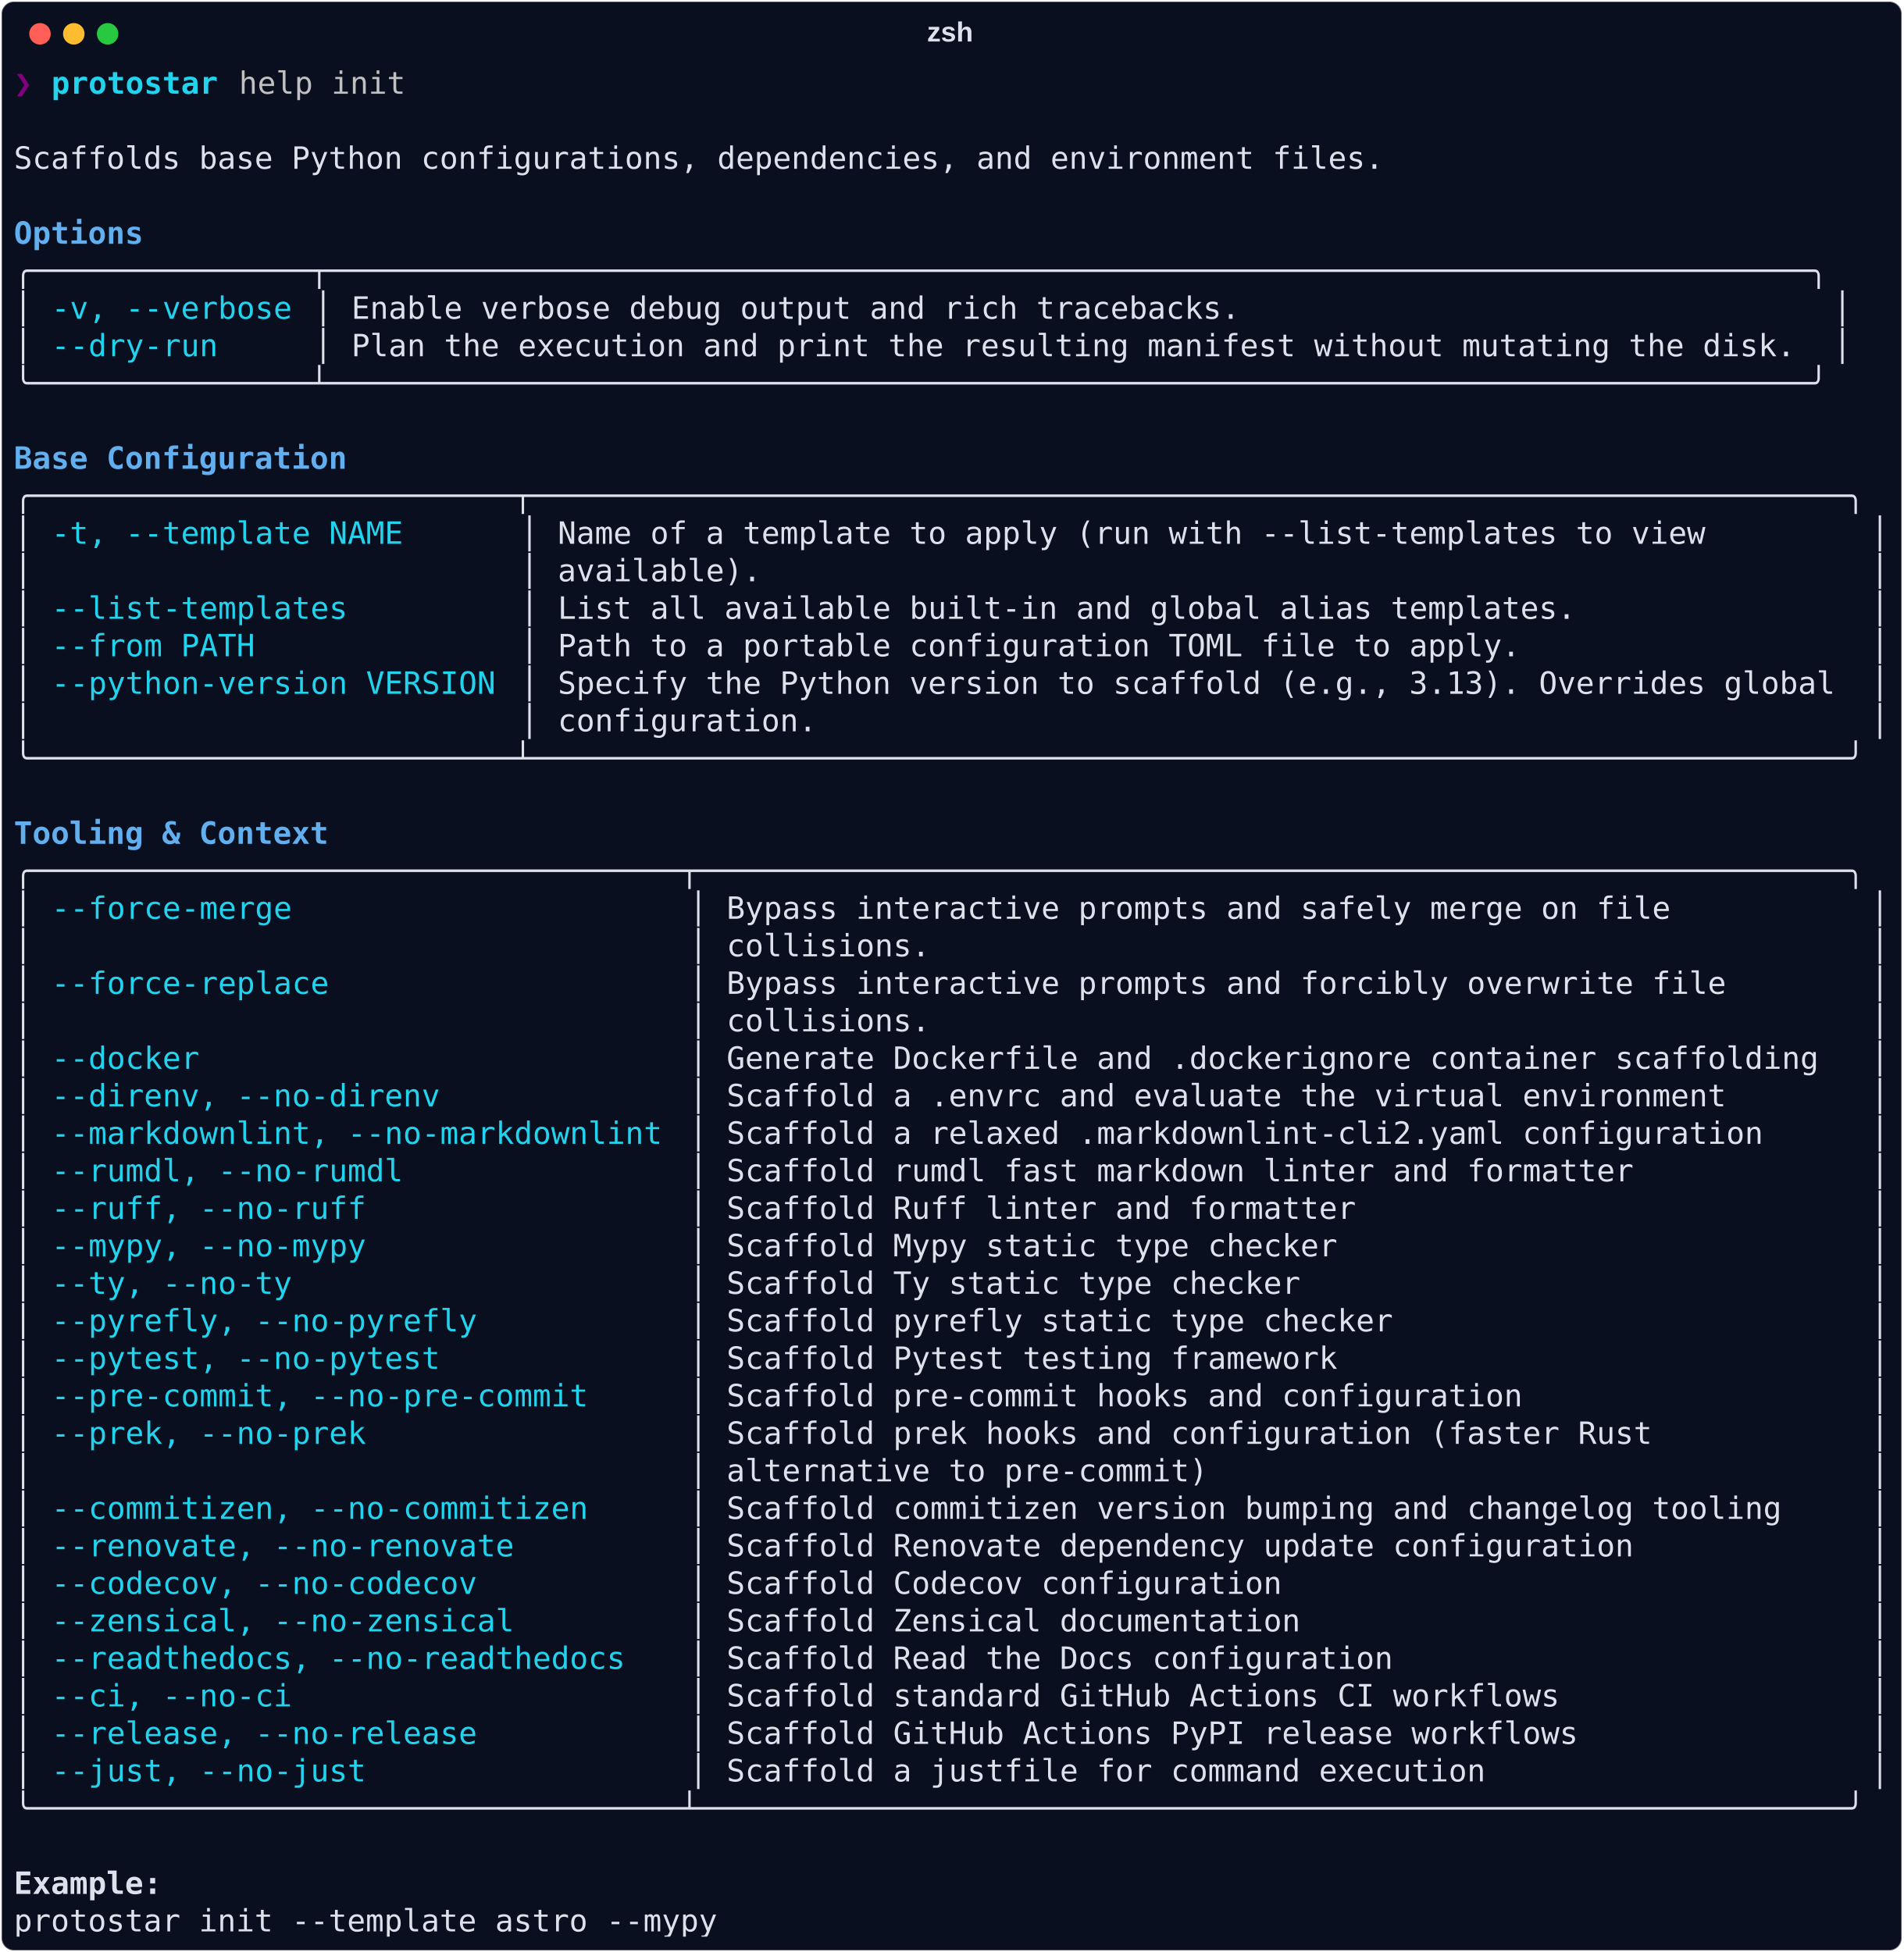
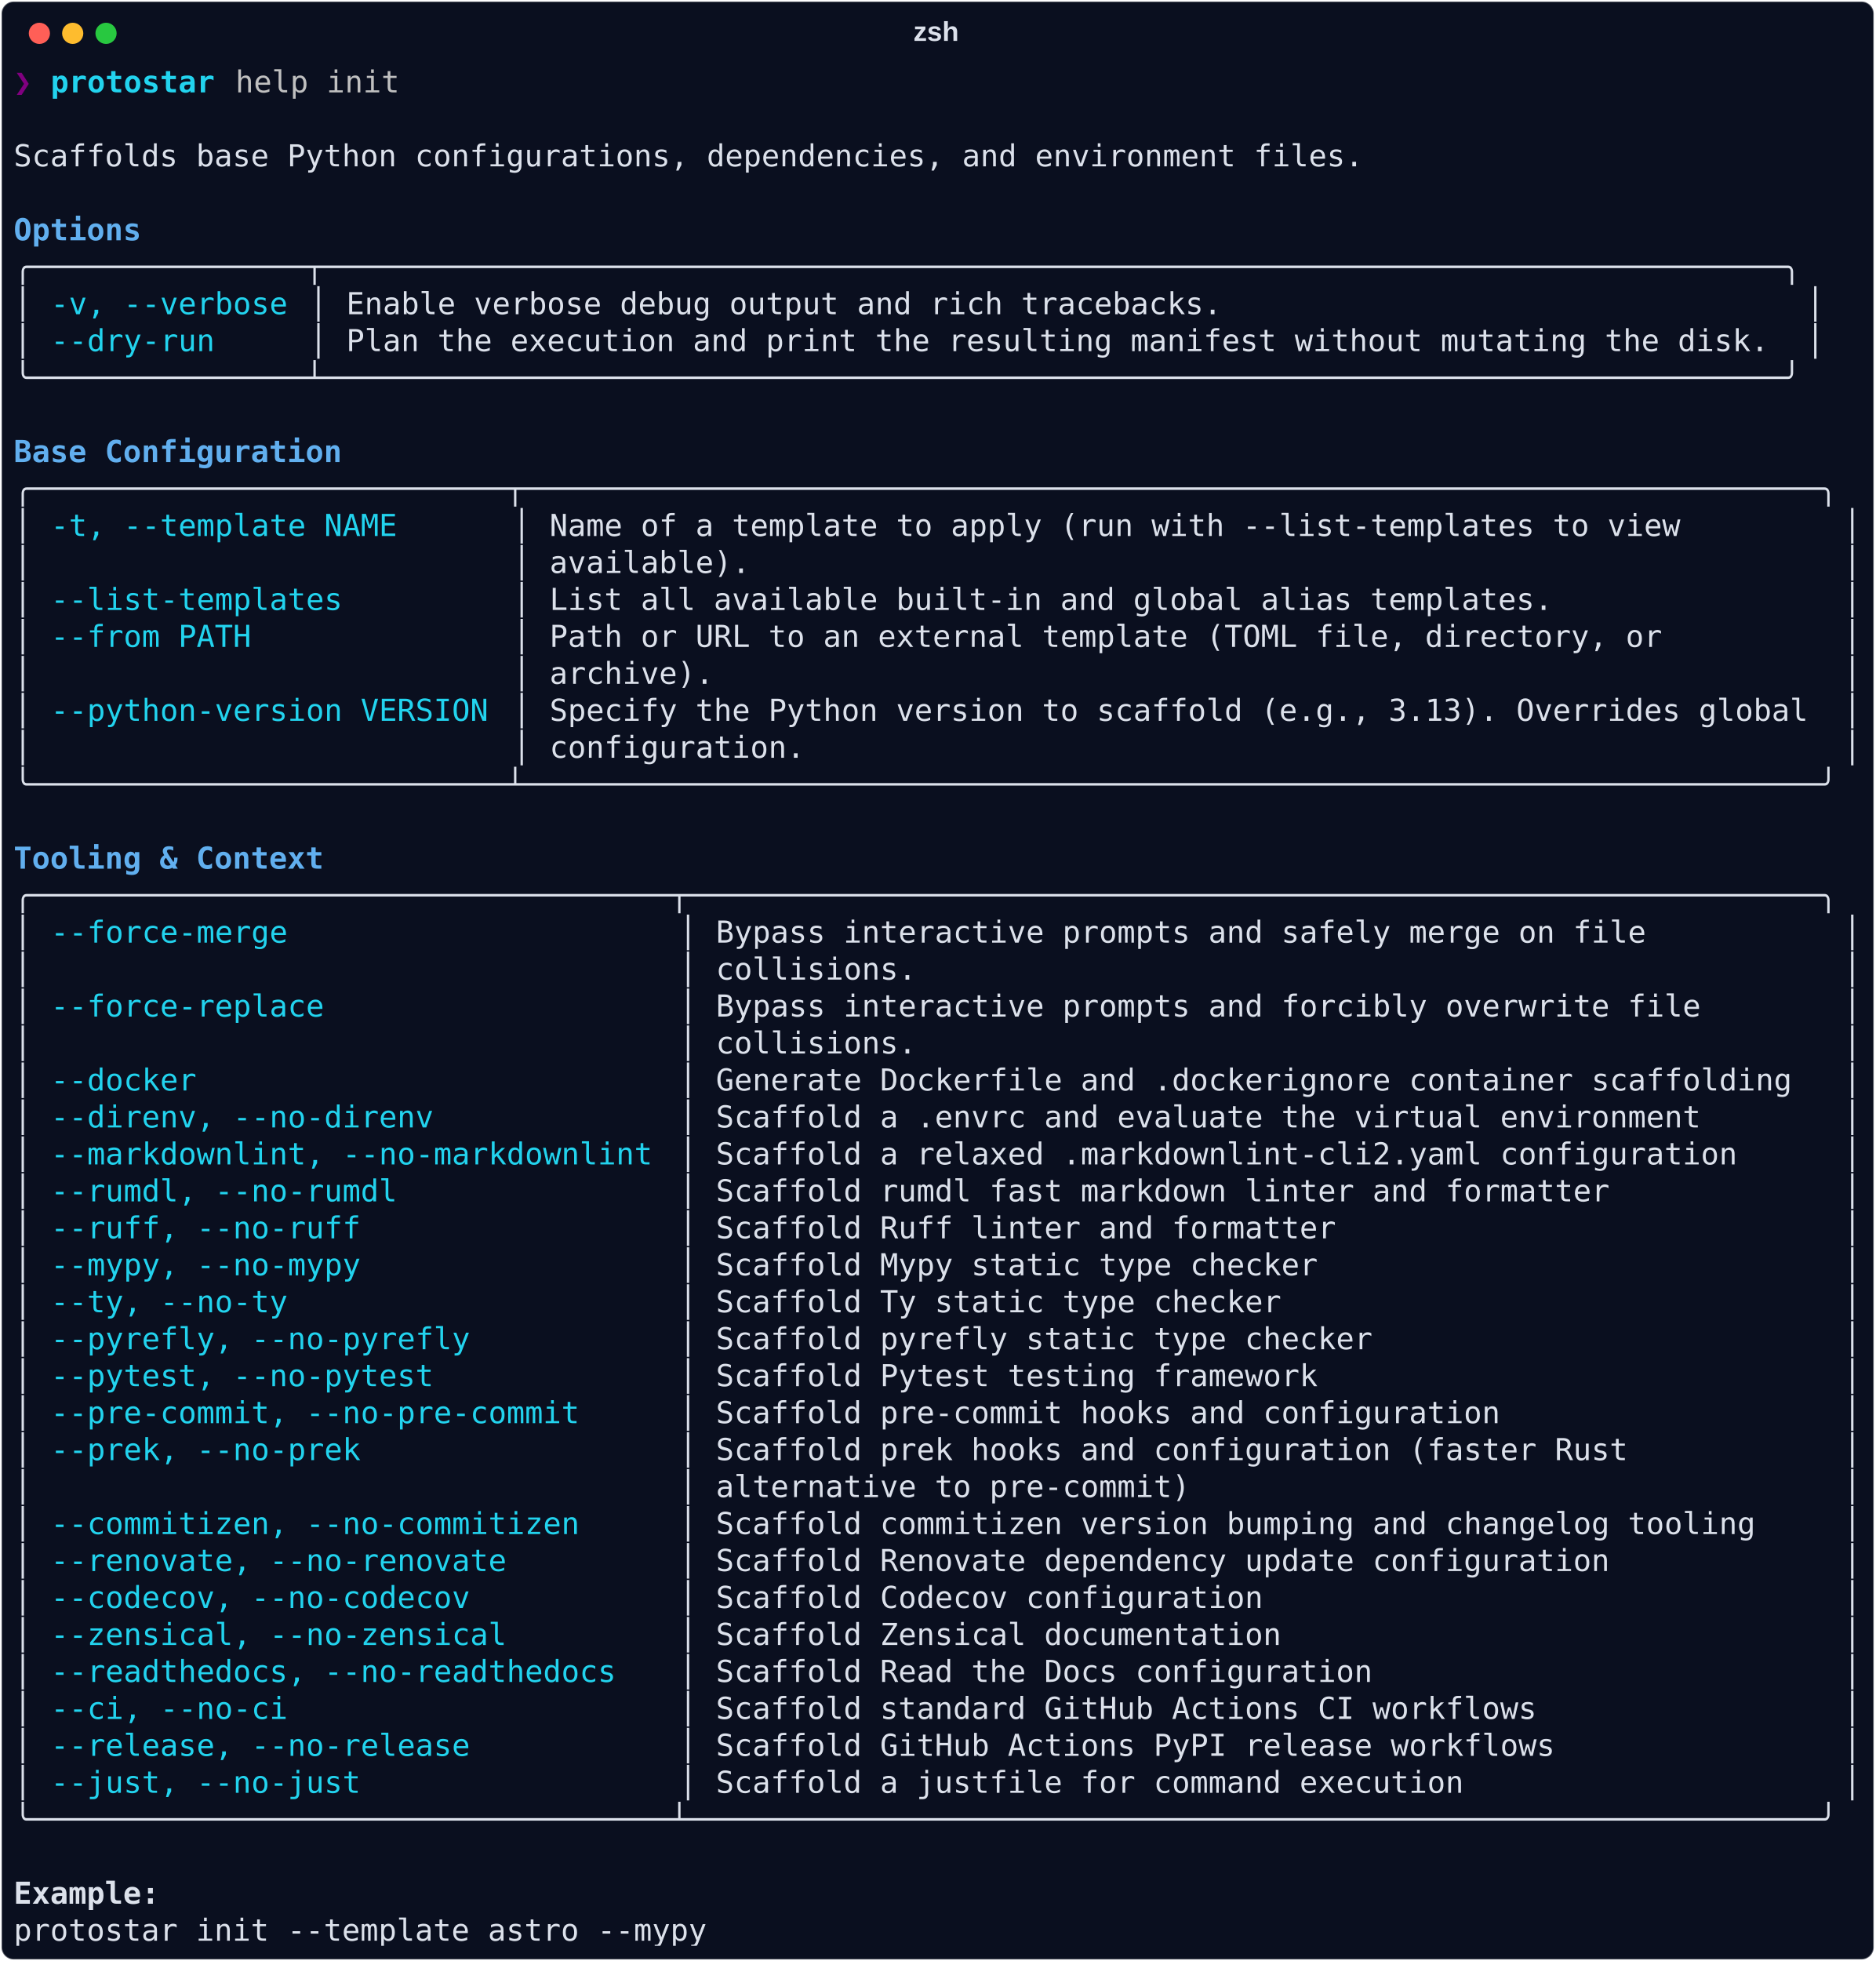
- <svg xmlns="http://www.w3.org/2000/svg" class="rich-terminal" viewBox="0 0 1238 1270.0">
+ <svg xmlns="http://www.w3.org/2000/svg" class="rich-terminal" viewBox="0 0 1238 1294.4">
  <style>

    @font-face {
        font-family: "Fira Code";
        src: local("FiraCode-Regular"),
                url("https://cdnjs.cloudflare.com/ajax/libs/firacode/6.2.0/woff2/FiraCode-Regular.woff2") format("woff2"),
                url("https://cdnjs.cloudflare.com/ajax/libs/firacode/6.2.0/woff/FiraCode-Regular.woff") format("woff");
        font-style: normal;
        font-weight: 400;
    }
    @font-face {
        font-family: "Fira Code";
        src: local("FiraCode-Bold"),
                url("https://cdnjs.cloudflare.com/ajax/libs/firacode/6.2.0/woff2/FiraCode-Bold.woff2") format("woff2"),
                url("https://cdnjs.cloudflare.com/ajax/libs/firacode/6.2.0/woff/FiraCode-Bold.woff") format("woff");
        font-style: bold;
        font-weight: 700;
    }

    .cli_init_help-matrix {
        font-family: Fira Code, monospace;
        font-size: 20px;
        line-height: 24.4px;
        font-variant-east-asian: full-width;
    }

    .cli_init_help-title {
        font-size: 18px;
        font-weight: bold;
        font-family: arial;
    }

    .cli_init_help-r1 { fill: #800080;font-weight: bold }
.cli_init_help-r2 { fill: #22d3ee;font-weight: bold }
.cli_init_help-r3 { fill: #c0c0c0 }
.cli_init_help-r4 { fill: #dce1eb }
.cli_init_help-r5 { fill: #61afef;font-weight: bold }
.cli_init_help-r6 { fill: #22d3ee }
.cli_init_help-r7 { fill: #dce1eb;font-weight: bold }
    </style>
  <defs>
    <clipPath id="cli_init_help-clip-terminal">
-       <rect x="0" y="0" width="1219.0" height="1219.0" />
+       <rect x="0" y="0" width="1219.0" height="1243.4" />
    </clipPath>
    <clipPath id="cli_init_help-line-0">
      <rect x="0" y="1.5" width="1220" height="24.65" />
    </clipPath>
    <clipPath id="cli_init_help-line-1">
      <rect x="0" y="25.9" width="1220" height="24.65" />
    </clipPath>
    <clipPath id="cli_init_help-line-2">
      <rect x="0" y="50.3" width="1220" height="24.65" />
    </clipPath>
    <clipPath id="cli_init_help-line-3">
      <rect x="0" y="74.7" width="1220" height="24.65" />
    </clipPath>
    <clipPath id="cli_init_help-line-4">
      <rect x="0" y="99.1" width="1220" height="24.65" />
    </clipPath>
    <clipPath id="cli_init_help-line-5">
      <rect x="0" y="123.5" width="1220" height="24.65" />
    </clipPath>
    <clipPath id="cli_init_help-line-6">
      <rect x="0" y="147.9" width="1220" height="24.65" />
    </clipPath>
    <clipPath id="cli_init_help-line-7">
      <rect x="0" y="172.3" width="1220" height="24.65" />
    </clipPath>
    <clipPath id="cli_init_help-line-8">
      <rect x="0" y="196.7" width="1220" height="24.65" />
    </clipPath>
    <clipPath id="cli_init_help-line-9">
      <rect x="0" y="221.1" width="1220" height="24.65" />
    </clipPath>
    <clipPath id="cli_init_help-line-10">
      <rect x="0" y="245.5" width="1220" height="24.65" />
    </clipPath>
    <clipPath id="cli_init_help-line-11">
      <rect x="0" y="269.9" width="1220" height="24.65" />
    </clipPath>
    <clipPath id="cli_init_help-line-12">
      <rect x="0" y="294.3" width="1220" height="24.65" />
    </clipPath>
    <clipPath id="cli_init_help-line-13">
      <rect x="0" y="318.7" width="1220" height="24.65" />
    </clipPath>
    <clipPath id="cli_init_help-line-14">
      <rect x="0" y="343.1" width="1220" height="24.65" />
    </clipPath>
    <clipPath id="cli_init_help-line-15">
      <rect x="0" y="367.5" width="1220" height="24.65" />
    </clipPath>
    <clipPath id="cli_init_help-line-16">
      <rect x="0" y="391.9" width="1220" height="24.65" />
    </clipPath>
    <clipPath id="cli_init_help-line-17">
      <rect x="0" y="416.3" width="1220" height="24.65" />
    </clipPath>
    <clipPath id="cli_init_help-line-18">
      <rect x="0" y="440.7" width="1220" height="24.65" />
    </clipPath>
    <clipPath id="cli_init_help-line-19">
      <rect x="0" y="465.1" width="1220" height="24.65" />
    </clipPath>
    <clipPath id="cli_init_help-line-20">
      <rect x="0" y="489.5" width="1220" height="24.65" />
    </clipPath>
    <clipPath id="cli_init_help-line-21">
      <rect x="0" y="513.9" width="1220" height="24.65" />
    </clipPath>
    <clipPath id="cli_init_help-line-22">
      <rect x="0" y="538.3" width="1220" height="24.65" />
    </clipPath>
    <clipPath id="cli_init_help-line-23">
      <rect x="0" y="562.7" width="1220" height="24.65" />
    </clipPath>
    <clipPath id="cli_init_help-line-24">
      <rect x="0" y="587.1" width="1220" height="24.65" />
    </clipPath>
    <clipPath id="cli_init_help-line-25">
      <rect x="0" y="611.5" width="1220" height="24.65" />
    </clipPath>
    <clipPath id="cli_init_help-line-26">
      <rect x="0" y="635.9" width="1220" height="24.65" />
    </clipPath>
    <clipPath id="cli_init_help-line-27">
      <rect x="0" y="660.3" width="1220" height="24.65" />
    </clipPath>
    <clipPath id="cli_init_help-line-28">
      <rect x="0" y="684.7" width="1220" height="24.65" />
    </clipPath>
    <clipPath id="cli_init_help-line-29">
      <rect x="0" y="709.1" width="1220" height="24.65" />
    </clipPath>
    <clipPath id="cli_init_help-line-30">
      <rect x="0" y="733.5" width="1220" height="24.65" />
    </clipPath>
    <clipPath id="cli_init_help-line-31">
      <rect x="0" y="757.9" width="1220" height="24.65" />
    </clipPath>
    <clipPath id="cli_init_help-line-32">
      <rect x="0" y="782.3" width="1220" height="24.65" />
    </clipPath>
    <clipPath id="cli_init_help-line-33">
      <rect x="0" y="806.7" width="1220" height="24.65" />
    </clipPath>
    <clipPath id="cli_init_help-line-34">
      <rect x="0" y="831.1" width="1220" height="24.65" />
    </clipPath>
    <clipPath id="cli_init_help-line-35">
      <rect x="0" y="855.5" width="1220" height="24.65" />
    </clipPath>
    <clipPath id="cli_init_help-line-36">
      <rect x="0" y="879.9" width="1220" height="24.65" />
    </clipPath>
    <clipPath id="cli_init_help-line-37">
      <rect x="0" y="904.3" width="1220" height="24.65" />
    </clipPath>
    <clipPath id="cli_init_help-line-38">
      <rect x="0" y="928.7" width="1220" height="24.65" />
    </clipPath>
    <clipPath id="cli_init_help-line-39">
      <rect x="0" y="953.1" width="1220" height="24.65" />
    </clipPath>
    <clipPath id="cli_init_help-line-40">
      <rect x="0" y="977.5" width="1220" height="24.65" />
    </clipPath>
    <clipPath id="cli_init_help-line-41">
      <rect x="0" y="1001.9" width="1220" height="24.65" />
    </clipPath>
    <clipPath id="cli_init_help-line-42">
      <rect x="0" y="1026.3" width="1220" height="24.65" />
    </clipPath>
    <clipPath id="cli_init_help-line-43">
      <rect x="0" y="1050.7" width="1220" height="24.65" />
    </clipPath>
    <clipPath id="cli_init_help-line-44">
      <rect x="0" y="1075.1" width="1220" height="24.65" />
    </clipPath>
    <clipPath id="cli_init_help-line-45">
      <rect x="0" y="1099.5" width="1220" height="24.65" />
    </clipPath>
    <clipPath id="cli_init_help-line-46">
      <rect x="0" y="1123.9" width="1220" height="24.65" />
    </clipPath>
    <clipPath id="cli_init_help-line-47">
      <rect x="0" y="1148.3" width="1220" height="24.65" />
    </clipPath>
    <clipPath id="cli_init_help-line-48">
      <rect x="0" y="1172.7" width="1220" height="24.65" />
    </clipPath>
+     <clipPath id="cli_init_help-line-49">
+       <rect x="0" y="1197.1" width="1220" height="24.65" />
+     </clipPath>
  </defs>
-   <rect fill="#0a0f1f" stroke="rgba(255,255,255,0.35)" stroke-width="1" x="1" y="1" width="1236" height="1268" rx="8" />
+   <rect fill="#0a0f1f" stroke="rgba(255,255,255,0.35)" stroke-width="1" x="1" y="1" width="1236" height="1292.4" rx="8" />
  <text class="cli_init_help-title" fill="#dce1eb" text-anchor="middle" x="618" y="27">zsh</text>
  <g transform="translate(26,22)">
    <circle cx="0" cy="0" r="7" fill="#ff5f57" />
    <circle cx="22" cy="0" r="7" fill="#febc2e" />
    <circle cx="44" cy="0" r="7" fill="#28c840" />
  </g>
  <g transform="translate(9, 41)" clip-path="url(#cli_init_help-clip-terminal)">
    <g class="cli_init_help-matrix">
      <text class="cli_init_help-r1" x="0" y="20" textLength="24.4" clip-path="url(#cli_init_help-line-0)">❯ </text>
      <text class="cli_init_help-r2" x="24.4" y="20" textLength="122" clip-path="url(#cli_init_help-line-0)">protostar </text>
      <text class="cli_init_help-r3" x="146.4" y="20" textLength="109.8" clip-path="url(#cli_init_help-line-0)">help init</text>
      <text class="cli_init_help-r4" x="1220" y="20" textLength="12.2" clip-path="url(#cli_init_help-line-0)">
</text>
      <text class="cli_init_help-r4" x="1220" y="44.4" textLength="12.2" clip-path="url(#cli_init_help-line-1)">
</text>
      <text class="cli_init_help-r4" x="0" y="68.8" textLength="902.8" clip-path="url(#cli_init_help-line-2)">Scaffolds base Python configurations, dependencies, and environment files.</text>
      <text class="cli_init_help-r4" x="1220" y="68.8" textLength="12.2" clip-path="url(#cli_init_help-line-2)">
</text>
      <text class="cli_init_help-r4" x="1220" y="93.2" textLength="12.2" clip-path="url(#cli_init_help-line-3)">
</text>
      <text class="cli_init_help-r5" x="0" y="117.6" textLength="1195.6" clip-path="url(#cli_init_help-line-4)">Options                                                                                           </text>
      <text class="cli_init_help-r4" x="1220" y="117.6" textLength="12.2" clip-path="url(#cli_init_help-line-4)">
</text>
      <text class="cli_init_help-r4" x="0" y="142" textLength="1195.6" clip-path="url(#cli_init_help-line-5)">╭───────────────┬────────────────────────────────────────────────────────────────────────────────╮</text>
      <text class="cli_init_help-r4" x="1220" y="142" textLength="12.2" clip-path="url(#cli_init_help-line-5)">
</text>
      <text class="cli_init_help-r4" x="0" y="166.4" textLength="12.2" clip-path="url(#cli_init_help-line-6)">│</text>
      <text class="cli_init_help-r6" x="24.4" y="166.4" textLength="158.6" clip-path="url(#cli_init_help-line-6)">-v, --verbose</text>
      <text class="cli_init_help-r4" x="195.2" y="166.4" textLength="12.2" clip-path="url(#cli_init_help-line-6)">│</text>
      <text class="cli_init_help-r4" x="219.6" y="166.4" textLength="951.6" clip-path="url(#cli_init_help-line-6)">Enable verbose debug output and rich tracebacks.                              </text>
      <text class="cli_init_help-r4" x="1183.4" y="166.4" textLength="12.2" clip-path="url(#cli_init_help-line-6)">│</text>
      <text class="cli_init_help-r4" x="1220" y="166.4" textLength="12.2" clip-path="url(#cli_init_help-line-6)">
</text>
      <text class="cli_init_help-r4" x="0" y="190.8" textLength="12.2" clip-path="url(#cli_init_help-line-7)">│</text>
      <text class="cli_init_help-r6" x="24.4" y="190.8" textLength="158.6" clip-path="url(#cli_init_help-line-7)">--dry-run    </text>
      <text class="cli_init_help-r4" x="195.2" y="190.8" textLength="12.2" clip-path="url(#cli_init_help-line-7)">│</text>
      <text class="cli_init_help-r4" x="219.6" y="190.8" textLength="951.6" clip-path="url(#cli_init_help-line-7)">Plan the execution and print the resulting manifest without mutating the disk.</text>
      <text class="cli_init_help-r4" x="1183.4" y="190.8" textLength="12.2" clip-path="url(#cli_init_help-line-7)">│</text>
      <text class="cli_init_help-r4" x="1220" y="190.8" textLength="12.2" clip-path="url(#cli_init_help-line-7)">
</text>
      <text class="cli_init_help-r4" x="0" y="215.2" textLength="1195.6" clip-path="url(#cli_init_help-line-8)">╰───────────────┴────────────────────────────────────────────────────────────────────────────────╯</text>
      <text class="cli_init_help-r4" x="1220" y="215.2" textLength="12.2" clip-path="url(#cli_init_help-line-8)">
</text>
      <text class="cli_init_help-r4" x="1220" y="239.6" textLength="12.2" clip-path="url(#cli_init_help-line-9)">
</text>
      <text class="cli_init_help-r5" x="0" y="264" textLength="1220" clip-path="url(#cli_init_help-line-10)">Base Configuration                                                                                  </text>
      <text class="cli_init_help-r4" x="1220" y="264" textLength="12.2" clip-path="url(#cli_init_help-line-10)">
</text>
      <text class="cli_init_help-r4" x="0" y="288.4" textLength="1220" clip-path="url(#cli_init_help-line-11)">╭──────────────────────────┬───────────────────────────────────────────────────────────────────────╮</text>
      <text class="cli_init_help-r4" x="1220" y="288.4" textLength="12.2" clip-path="url(#cli_init_help-line-11)">
</text>
      <text class="cli_init_help-r4" x="0" y="312.8" textLength="12.2" clip-path="url(#cli_init_help-line-12)">│</text>
      <text class="cli_init_help-r6" x="24.4" y="312.8" textLength="292.8" clip-path="url(#cli_init_help-line-12)">-t, --template NAME     </text>
      <text class="cli_init_help-r4" x="329.4" y="312.8" textLength="12.2" clip-path="url(#cli_init_help-line-12)">│</text>
      <text class="cli_init_help-r4" x="353.8" y="312.8" textLength="841.8" clip-path="url(#cli_init_help-line-12)">Name of a template to apply (run with --list-templates to view       </text>
      <text class="cli_init_help-r4" x="1207.8" y="312.8" textLength="12.2" clip-path="url(#cli_init_help-line-12)">│</text>
      <text class="cli_init_help-r4" x="1220" y="312.8" textLength="12.2" clip-path="url(#cli_init_help-line-12)">
</text>
      <text class="cli_init_help-r4" x="0" y="337.2" textLength="12.2" clip-path="url(#cli_init_help-line-13)">│</text>
      <text class="cli_init_help-r4" x="329.4" y="337.2" textLength="12.2" clip-path="url(#cli_init_help-line-13)">│</text>
      <text class="cli_init_help-r4" x="353.8" y="337.2" textLength="841.8" clip-path="url(#cli_init_help-line-13)">available).                                                          </text>
      <text class="cli_init_help-r4" x="1207.8" y="337.2" textLength="12.2" clip-path="url(#cli_init_help-line-13)">│</text>
      <text class="cli_init_help-r4" x="1220" y="337.2" textLength="12.2" clip-path="url(#cli_init_help-line-13)">
</text>
      <text class="cli_init_help-r4" x="0" y="361.6" textLength="12.2" clip-path="url(#cli_init_help-line-14)">│</text>
      <text class="cli_init_help-r6" x="24.4" y="361.6" textLength="292.8" clip-path="url(#cli_init_help-line-14)">--list-templates        </text>
      <text class="cli_init_help-r4" x="329.4" y="361.6" textLength="12.2" clip-path="url(#cli_init_help-line-14)">│</text>
      <text class="cli_init_help-r4" x="353.8" y="361.6" textLength="841.8" clip-path="url(#cli_init_help-line-14)">List all available built-in and global alias templates.              </text>
      <text class="cli_init_help-r4" x="1207.8" y="361.6" textLength="12.2" clip-path="url(#cli_init_help-line-14)">│</text>
      <text class="cli_init_help-r4" x="1220" y="361.6" textLength="12.2" clip-path="url(#cli_init_help-line-14)">
</text>
      <text class="cli_init_help-r4" x="0" y="386" textLength="12.2" clip-path="url(#cli_init_help-line-15)">│</text>
      <text class="cli_init_help-r6" x="24.4" y="386" textLength="292.8" clip-path="url(#cli_init_help-line-15)">--from PATH             </text>
      <text class="cli_init_help-r4" x="329.4" y="386" textLength="12.2" clip-path="url(#cli_init_help-line-15)">│</text>
-       <text class="cli_init_help-r4" x="353.8" y="386" textLength="841.8" clip-path="url(#cli_init_help-line-15)">Path to a portable configuration TOML file to apply.                 </text>
+       <text class="cli_init_help-r4" x="353.8" y="386" textLength="841.8" clip-path="url(#cli_init_help-line-15)">Path or URL to an external template (TOML file, directory, or        </text>
      <text class="cli_init_help-r4" x="1207.8" y="386" textLength="12.2" clip-path="url(#cli_init_help-line-15)">│</text>
      <text class="cli_init_help-r4" x="1220" y="386" textLength="12.2" clip-path="url(#cli_init_help-line-15)">
</text>
      <text class="cli_init_help-r4" x="0" y="410.4" textLength="12.2" clip-path="url(#cli_init_help-line-16)">│</text>
-       <text class="cli_init_help-r6" x="24.4" y="410.4" textLength="292.8" clip-path="url(#cli_init_help-line-16)">--python-version VERSION</text>
      <text class="cli_init_help-r4" x="329.4" y="410.4" textLength="12.2" clip-path="url(#cli_init_help-line-16)">│</text>
-       <text class="cli_init_help-r4" x="353.8" y="410.4" textLength="841.8" clip-path="url(#cli_init_help-line-16)">Specify the Python version to scaffold (e.g., 3.13). Overrides global</text>
+       <text class="cli_init_help-r4" x="353.8" y="410.4" textLength="841.8" clip-path="url(#cli_init_help-line-16)">archive).                                                            </text>
      <text class="cli_init_help-r4" x="1207.8" y="410.4" textLength="12.2" clip-path="url(#cli_init_help-line-16)">│</text>
      <text class="cli_init_help-r4" x="1220" y="410.4" textLength="12.2" clip-path="url(#cli_init_help-line-16)">
</text>
      <text class="cli_init_help-r4" x="0" y="434.8" textLength="12.2" clip-path="url(#cli_init_help-line-17)">│</text>
+       <text class="cli_init_help-r6" x="24.4" y="434.8" textLength="292.8" clip-path="url(#cli_init_help-line-17)">--python-version VERSION</text>
      <text class="cli_init_help-r4" x="329.4" y="434.8" textLength="12.2" clip-path="url(#cli_init_help-line-17)">│</text>
-       <text class="cli_init_help-r4" x="353.8" y="434.8" textLength="841.8" clip-path="url(#cli_init_help-line-17)">configuration.                                                       </text>
+       <text class="cli_init_help-r4" x="353.8" y="434.8" textLength="841.8" clip-path="url(#cli_init_help-line-17)">Specify the Python version to scaffold (e.g., 3.13). Overrides global</text>
      <text class="cli_init_help-r4" x="1207.8" y="434.8" textLength="12.2" clip-path="url(#cli_init_help-line-17)">│</text>
      <text class="cli_init_help-r4" x="1220" y="434.8" textLength="12.2" clip-path="url(#cli_init_help-line-17)">
</text>
-       <text class="cli_init_help-r4" x="0" y="459.2" textLength="1220" clip-path="url(#cli_init_help-line-18)">╰──────────────────────────┴───────────────────────────────────────────────────────────────────────╯</text>
+       <text class="cli_init_help-r4" x="0" y="459.2" textLength="12.2" clip-path="url(#cli_init_help-line-18)">│</text>
+       <text class="cli_init_help-r4" x="329.4" y="459.2" textLength="12.2" clip-path="url(#cli_init_help-line-18)">│</text>
+       <text class="cli_init_help-r4" x="353.8" y="459.2" textLength="841.8" clip-path="url(#cli_init_help-line-18)">configuration.                                                       </text>
+       <text class="cli_init_help-r4" x="1207.8" y="459.2" textLength="12.2" clip-path="url(#cli_init_help-line-18)">│</text>
      <text class="cli_init_help-r4" x="1220" y="459.2" textLength="12.2" clip-path="url(#cli_init_help-line-18)">
</text>
+       <text class="cli_init_help-r4" x="0" y="483.6" textLength="1220" clip-path="url(#cli_init_help-line-19)">╰──────────────────────────┴───────────────────────────────────────────────────────────────────────╯</text>
      <text class="cli_init_help-r4" x="1220" y="483.6" textLength="12.2" clip-path="url(#cli_init_help-line-19)">
</text>
-       <text class="cli_init_help-r5" x="0" y="508" textLength="1220" clip-path="url(#cli_init_help-line-20)">Tooling &amp; Context                                                                                   </text>
      <text class="cli_init_help-r4" x="1220" y="508" textLength="12.2" clip-path="url(#cli_init_help-line-20)">
</text>
-       <text class="cli_init_help-r4" x="0" y="532.4" textLength="1220" clip-path="url(#cli_init_help-line-21)">╭───────────────────────────────────┬──────────────────────────────────────────────────────────────╮</text>
+       <text class="cli_init_help-r5" x="0" y="532.4" textLength="1220" clip-path="url(#cli_init_help-line-21)">Tooling &amp; Context                                                                                   </text>
      <text class="cli_init_help-r4" x="1220" y="532.4" textLength="12.2" clip-path="url(#cli_init_help-line-21)">
</text>
-       <text class="cli_init_help-r4" x="0" y="556.8" textLength="12.2" clip-path="url(#cli_init_help-line-22)">│</text>
-       <text class="cli_init_help-r6" x="24.4" y="556.8" textLength="402.6" clip-path="url(#cli_init_help-line-22)">--force-merge                    </text>
-       <text class="cli_init_help-r4" x="439.2" y="556.8" textLength="12.2" clip-path="url(#cli_init_help-line-22)">│</text>
-       <text class="cli_init_help-r4" x="463.6" y="556.8" textLength="732" clip-path="url(#cli_init_help-line-22)">Bypass interactive prompts and safely merge on file         </text>
-       <text class="cli_init_help-r4" x="1207.8" y="556.8" textLength="12.2" clip-path="url(#cli_init_help-line-22)">│</text>
+       <text class="cli_init_help-r4" x="0" y="556.8" textLength="1220" clip-path="url(#cli_init_help-line-22)">╭───────────────────────────────────┬──────────────────────────────────────────────────────────────╮</text>
      <text class="cli_init_help-r4" x="1220" y="556.8" textLength="12.2" clip-path="url(#cli_init_help-line-22)">
</text>
      <text class="cli_init_help-r4" x="0" y="581.2" textLength="12.2" clip-path="url(#cli_init_help-line-23)">│</text>
+       <text class="cli_init_help-r6" x="24.4" y="581.2" textLength="402.6" clip-path="url(#cli_init_help-line-23)">--force-merge                    </text>
      <text class="cli_init_help-r4" x="439.2" y="581.2" textLength="12.2" clip-path="url(#cli_init_help-line-23)">│</text>
-       <text class="cli_init_help-r4" x="463.6" y="581.2" textLength="732" clip-path="url(#cli_init_help-line-23)">collisions.                                                 </text>
+       <text class="cli_init_help-r4" x="463.6" y="581.2" textLength="732" clip-path="url(#cli_init_help-line-23)">Bypass interactive prompts and safely merge on file         </text>
      <text class="cli_init_help-r4" x="1207.8" y="581.2" textLength="12.2" clip-path="url(#cli_init_help-line-23)">│</text>
      <text class="cli_init_help-r4" x="1220" y="581.2" textLength="12.2" clip-path="url(#cli_init_help-line-23)">
</text>
      <text class="cli_init_help-r4" x="0" y="605.6" textLength="12.2" clip-path="url(#cli_init_help-line-24)">│</text>
-       <text class="cli_init_help-r6" x="24.4" y="605.6" textLength="402.6" clip-path="url(#cli_init_help-line-24)">--force-replace                  </text>
      <text class="cli_init_help-r4" x="439.2" y="605.6" textLength="12.2" clip-path="url(#cli_init_help-line-24)">│</text>
-       <text class="cli_init_help-r4" x="463.6" y="605.6" textLength="732" clip-path="url(#cli_init_help-line-24)">Bypass interactive prompts and forcibly overwrite file      </text>
+       <text class="cli_init_help-r4" x="463.6" y="605.6" textLength="732" clip-path="url(#cli_init_help-line-24)">collisions.                                                 </text>
      <text class="cli_init_help-r4" x="1207.8" y="605.6" textLength="12.2" clip-path="url(#cli_init_help-line-24)">│</text>
      <text class="cli_init_help-r4" x="1220" y="605.6" textLength="12.2" clip-path="url(#cli_init_help-line-24)">
</text>
      <text class="cli_init_help-r4" x="0" y="630" textLength="12.2" clip-path="url(#cli_init_help-line-25)">│</text>
+       <text class="cli_init_help-r6" x="24.4" y="630" textLength="402.6" clip-path="url(#cli_init_help-line-25)">--force-replace                  </text>
      <text class="cli_init_help-r4" x="439.2" y="630" textLength="12.2" clip-path="url(#cli_init_help-line-25)">│</text>
-       <text class="cli_init_help-r4" x="463.6" y="630" textLength="732" clip-path="url(#cli_init_help-line-25)">collisions.                                                 </text>
+       <text class="cli_init_help-r4" x="463.6" y="630" textLength="732" clip-path="url(#cli_init_help-line-25)">Bypass interactive prompts and forcibly overwrite file      </text>
      <text class="cli_init_help-r4" x="1207.8" y="630" textLength="12.2" clip-path="url(#cli_init_help-line-25)">│</text>
      <text class="cli_init_help-r4" x="1220" y="630" textLength="12.2" clip-path="url(#cli_init_help-line-25)">
</text>
      <text class="cli_init_help-r4" x="0" y="654.4" textLength="12.2" clip-path="url(#cli_init_help-line-26)">│</text>
-       <text class="cli_init_help-r6" x="24.4" y="654.4" textLength="402.6" clip-path="url(#cli_init_help-line-26)">--docker                         </text>
      <text class="cli_init_help-r4" x="439.2" y="654.4" textLength="12.2" clip-path="url(#cli_init_help-line-26)">│</text>
-       <text class="cli_init_help-r4" x="463.6" y="654.4" textLength="732" clip-path="url(#cli_init_help-line-26)">Generate Dockerfile and .dockerignore container scaffolding </text>
+       <text class="cli_init_help-r4" x="463.6" y="654.4" textLength="732" clip-path="url(#cli_init_help-line-26)">collisions.                                                 </text>
      <text class="cli_init_help-r4" x="1207.8" y="654.4" textLength="12.2" clip-path="url(#cli_init_help-line-26)">│</text>
      <text class="cli_init_help-r4" x="1220" y="654.4" textLength="12.2" clip-path="url(#cli_init_help-line-26)">
</text>
      <text class="cli_init_help-r4" x="0" y="678.8" textLength="12.2" clip-path="url(#cli_init_help-line-27)">│</text>
-       <text class="cli_init_help-r6" x="24.4" y="678.8" textLength="402.6" clip-path="url(#cli_init_help-line-27)">--direnv, --no-direnv            </text>
+       <text class="cli_init_help-r6" x="24.4" y="678.8" textLength="402.6" clip-path="url(#cli_init_help-line-27)">--docker                         </text>
      <text class="cli_init_help-r4" x="439.2" y="678.8" textLength="12.2" clip-path="url(#cli_init_help-line-27)">│</text>
-       <text class="cli_init_help-r4" x="463.6" y="678.8" textLength="732" clip-path="url(#cli_init_help-line-27)">Scaffold a .envrc and evaluate the virtual environment      </text>
+       <text class="cli_init_help-r4" x="463.6" y="678.8" textLength="732" clip-path="url(#cli_init_help-line-27)">Generate Dockerfile and .dockerignore container scaffolding </text>
      <text class="cli_init_help-r4" x="1207.8" y="678.8" textLength="12.2" clip-path="url(#cli_init_help-line-27)">│</text>
      <text class="cli_init_help-r4" x="1220" y="678.8" textLength="12.2" clip-path="url(#cli_init_help-line-27)">
</text>
      <text class="cli_init_help-r4" x="0" y="703.2" textLength="12.2" clip-path="url(#cli_init_help-line-28)">│</text>
-       <text class="cli_init_help-r6" x="24.4" y="703.2" textLength="402.6" clip-path="url(#cli_init_help-line-28)">--markdownlint, --no-markdownlint</text>
+       <text class="cli_init_help-r6" x="24.4" y="703.2" textLength="402.6" clip-path="url(#cli_init_help-line-28)">--direnv, --no-direnv            </text>
      <text class="cli_init_help-r4" x="439.2" y="703.2" textLength="12.2" clip-path="url(#cli_init_help-line-28)">│</text>
-       <text class="cli_init_help-r4" x="463.6" y="703.2" textLength="732" clip-path="url(#cli_init_help-line-28)">Scaffold a relaxed .markdownlint-cli2.yaml configuration    </text>
+       <text class="cli_init_help-r4" x="463.6" y="703.2" textLength="732" clip-path="url(#cli_init_help-line-28)">Scaffold a .envrc and evaluate the virtual environment      </text>
      <text class="cli_init_help-r4" x="1207.8" y="703.2" textLength="12.2" clip-path="url(#cli_init_help-line-28)">│</text>
      <text class="cli_init_help-r4" x="1220" y="703.2" textLength="12.2" clip-path="url(#cli_init_help-line-28)">
</text>
      <text class="cli_init_help-r4" x="0" y="727.6" textLength="12.2" clip-path="url(#cli_init_help-line-29)">│</text>
-       <text class="cli_init_help-r6" x="24.4" y="727.6" textLength="402.6" clip-path="url(#cli_init_help-line-29)">--rumdl, --no-rumdl              </text>
+       <text class="cli_init_help-r6" x="24.4" y="727.6" textLength="402.6" clip-path="url(#cli_init_help-line-29)">--markdownlint, --no-markdownlint</text>
      <text class="cli_init_help-r4" x="439.2" y="727.6" textLength="12.2" clip-path="url(#cli_init_help-line-29)">│</text>
-       <text class="cli_init_help-r4" x="463.6" y="727.6" textLength="732" clip-path="url(#cli_init_help-line-29)">Scaffold rumdl fast markdown linter and formatter           </text>
+       <text class="cli_init_help-r4" x="463.6" y="727.6" textLength="732" clip-path="url(#cli_init_help-line-29)">Scaffold a relaxed .markdownlint-cli2.yaml configuration    </text>
      <text class="cli_init_help-r4" x="1207.8" y="727.6" textLength="12.2" clip-path="url(#cli_init_help-line-29)">│</text>
      <text class="cli_init_help-r4" x="1220" y="727.6" textLength="12.2" clip-path="url(#cli_init_help-line-29)">
</text>
      <text class="cli_init_help-r4" x="0" y="752" textLength="12.2" clip-path="url(#cli_init_help-line-30)">│</text>
-       <text class="cli_init_help-r6" x="24.4" y="752" textLength="402.6" clip-path="url(#cli_init_help-line-30)">--ruff, --no-ruff                </text>
+       <text class="cli_init_help-r6" x="24.4" y="752" textLength="402.6" clip-path="url(#cli_init_help-line-30)">--rumdl, --no-rumdl              </text>
      <text class="cli_init_help-r4" x="439.2" y="752" textLength="12.2" clip-path="url(#cli_init_help-line-30)">│</text>
-       <text class="cli_init_help-r4" x="463.6" y="752" textLength="732" clip-path="url(#cli_init_help-line-30)">Scaffold Ruff linter and formatter                          </text>
+       <text class="cli_init_help-r4" x="463.6" y="752" textLength="732" clip-path="url(#cli_init_help-line-30)">Scaffold rumdl fast markdown linter and formatter           </text>
      <text class="cli_init_help-r4" x="1207.8" y="752" textLength="12.2" clip-path="url(#cli_init_help-line-30)">│</text>
      <text class="cli_init_help-r4" x="1220" y="752" textLength="12.2" clip-path="url(#cli_init_help-line-30)">
</text>
      <text class="cli_init_help-r4" x="0" y="776.4" textLength="12.2" clip-path="url(#cli_init_help-line-31)">│</text>
-       <text class="cli_init_help-r6" x="24.4" y="776.4" textLength="402.6" clip-path="url(#cli_init_help-line-31)">--mypy, --no-mypy                </text>
+       <text class="cli_init_help-r6" x="24.4" y="776.4" textLength="402.6" clip-path="url(#cli_init_help-line-31)">--ruff, --no-ruff                </text>
      <text class="cli_init_help-r4" x="439.2" y="776.4" textLength="12.2" clip-path="url(#cli_init_help-line-31)">│</text>
-       <text class="cli_init_help-r4" x="463.6" y="776.4" textLength="732" clip-path="url(#cli_init_help-line-31)">Scaffold Mypy static type checker                           </text>
+       <text class="cli_init_help-r4" x="463.6" y="776.4" textLength="732" clip-path="url(#cli_init_help-line-31)">Scaffold Ruff linter and formatter                          </text>
      <text class="cli_init_help-r4" x="1207.8" y="776.4" textLength="12.2" clip-path="url(#cli_init_help-line-31)">│</text>
      <text class="cli_init_help-r4" x="1220" y="776.4" textLength="12.2" clip-path="url(#cli_init_help-line-31)">
</text>
      <text class="cli_init_help-r4" x="0" y="800.8" textLength="12.2" clip-path="url(#cli_init_help-line-32)">│</text>
-       <text class="cli_init_help-r6" x="24.4" y="800.8" textLength="402.6" clip-path="url(#cli_init_help-line-32)">--ty, --no-ty                    </text>
+       <text class="cli_init_help-r6" x="24.4" y="800.8" textLength="402.6" clip-path="url(#cli_init_help-line-32)">--mypy, --no-mypy                </text>
      <text class="cli_init_help-r4" x="439.2" y="800.8" textLength="12.2" clip-path="url(#cli_init_help-line-32)">│</text>
-       <text class="cli_init_help-r4" x="463.6" y="800.8" textLength="732" clip-path="url(#cli_init_help-line-32)">Scaffold Ty static type checker                             </text>
+       <text class="cli_init_help-r4" x="463.6" y="800.8" textLength="732" clip-path="url(#cli_init_help-line-32)">Scaffold Mypy static type checker                           </text>
      <text class="cli_init_help-r4" x="1207.8" y="800.8" textLength="12.2" clip-path="url(#cli_init_help-line-32)">│</text>
      <text class="cli_init_help-r4" x="1220" y="800.8" textLength="12.2" clip-path="url(#cli_init_help-line-32)">
</text>
      <text class="cli_init_help-r4" x="0" y="825.2" textLength="12.2" clip-path="url(#cli_init_help-line-33)">│</text>
-       <text class="cli_init_help-r6" x="24.4" y="825.2" textLength="402.6" clip-path="url(#cli_init_help-line-33)">--pyrefly, --no-pyrefly          </text>
+       <text class="cli_init_help-r6" x="24.4" y="825.2" textLength="402.6" clip-path="url(#cli_init_help-line-33)">--ty, --no-ty                    </text>
      <text class="cli_init_help-r4" x="439.2" y="825.2" textLength="12.2" clip-path="url(#cli_init_help-line-33)">│</text>
-       <text class="cli_init_help-r4" x="463.6" y="825.2" textLength="732" clip-path="url(#cli_init_help-line-33)">Scaffold pyrefly static type checker                        </text>
+       <text class="cli_init_help-r4" x="463.6" y="825.2" textLength="732" clip-path="url(#cli_init_help-line-33)">Scaffold Ty static type checker                             </text>
      <text class="cli_init_help-r4" x="1207.8" y="825.2" textLength="12.2" clip-path="url(#cli_init_help-line-33)">│</text>
      <text class="cli_init_help-r4" x="1220" y="825.2" textLength="12.2" clip-path="url(#cli_init_help-line-33)">
</text>
      <text class="cli_init_help-r4" x="0" y="849.6" textLength="12.2" clip-path="url(#cli_init_help-line-34)">│</text>
-       <text class="cli_init_help-r6" x="24.4" y="849.6" textLength="402.6" clip-path="url(#cli_init_help-line-34)">--pytest, --no-pytest            </text>
+       <text class="cli_init_help-r6" x="24.4" y="849.6" textLength="402.6" clip-path="url(#cli_init_help-line-34)">--pyrefly, --no-pyrefly          </text>
      <text class="cli_init_help-r4" x="439.2" y="849.6" textLength="12.2" clip-path="url(#cli_init_help-line-34)">│</text>
-       <text class="cli_init_help-r4" x="463.6" y="849.6" textLength="732" clip-path="url(#cli_init_help-line-34)">Scaffold Pytest testing framework                           </text>
+       <text class="cli_init_help-r4" x="463.6" y="849.6" textLength="732" clip-path="url(#cli_init_help-line-34)">Scaffold pyrefly static type checker                        </text>
      <text class="cli_init_help-r4" x="1207.8" y="849.6" textLength="12.2" clip-path="url(#cli_init_help-line-34)">│</text>
      <text class="cli_init_help-r4" x="1220" y="849.6" textLength="12.2" clip-path="url(#cli_init_help-line-34)">
</text>
      <text class="cli_init_help-r4" x="0" y="874" textLength="12.2" clip-path="url(#cli_init_help-line-35)">│</text>
-       <text class="cli_init_help-r6" x="24.4" y="874" textLength="402.6" clip-path="url(#cli_init_help-line-35)">--pre-commit, --no-pre-commit    </text>
+       <text class="cli_init_help-r6" x="24.4" y="874" textLength="402.6" clip-path="url(#cli_init_help-line-35)">--pytest, --no-pytest            </text>
      <text class="cli_init_help-r4" x="439.2" y="874" textLength="12.2" clip-path="url(#cli_init_help-line-35)">│</text>
-       <text class="cli_init_help-r4" x="463.6" y="874" textLength="732" clip-path="url(#cli_init_help-line-35)">Scaffold pre-commit hooks and configuration                 </text>
+       <text class="cli_init_help-r4" x="463.6" y="874" textLength="732" clip-path="url(#cli_init_help-line-35)">Scaffold Pytest testing framework                           </text>
      <text class="cli_init_help-r4" x="1207.8" y="874" textLength="12.2" clip-path="url(#cli_init_help-line-35)">│</text>
      <text class="cli_init_help-r4" x="1220" y="874" textLength="12.2" clip-path="url(#cli_init_help-line-35)">
</text>
      <text class="cli_init_help-r4" x="0" y="898.4" textLength="12.2" clip-path="url(#cli_init_help-line-36)">│</text>
-       <text class="cli_init_help-r6" x="24.4" y="898.4" textLength="402.6" clip-path="url(#cli_init_help-line-36)">--prek, --no-prek                </text>
+       <text class="cli_init_help-r6" x="24.4" y="898.4" textLength="402.6" clip-path="url(#cli_init_help-line-36)">--pre-commit, --no-pre-commit    </text>
      <text class="cli_init_help-r4" x="439.2" y="898.4" textLength="12.2" clip-path="url(#cli_init_help-line-36)">│</text>
-       <text class="cli_init_help-r4" x="463.6" y="898.4" textLength="732" clip-path="url(#cli_init_help-line-36)">Scaffold prek hooks and configuration (faster Rust          </text>
+       <text class="cli_init_help-r4" x="463.6" y="898.4" textLength="732" clip-path="url(#cli_init_help-line-36)">Scaffold pre-commit hooks and configuration                 </text>
      <text class="cli_init_help-r4" x="1207.8" y="898.4" textLength="12.2" clip-path="url(#cli_init_help-line-36)">│</text>
      <text class="cli_init_help-r4" x="1220" y="898.4" textLength="12.2" clip-path="url(#cli_init_help-line-36)">
</text>
      <text class="cli_init_help-r4" x="0" y="922.8" textLength="12.2" clip-path="url(#cli_init_help-line-37)">│</text>
+       <text class="cli_init_help-r6" x="24.4" y="922.8" textLength="402.6" clip-path="url(#cli_init_help-line-37)">--prek, --no-prek                </text>
      <text class="cli_init_help-r4" x="439.2" y="922.8" textLength="12.2" clip-path="url(#cli_init_help-line-37)">│</text>
-       <text class="cli_init_help-r4" x="463.6" y="922.8" textLength="732" clip-path="url(#cli_init_help-line-37)">alternative to pre-commit)                                  </text>
+       <text class="cli_init_help-r4" x="463.6" y="922.8" textLength="732" clip-path="url(#cli_init_help-line-37)">Scaffold prek hooks and configuration (faster Rust          </text>
      <text class="cli_init_help-r4" x="1207.8" y="922.8" textLength="12.2" clip-path="url(#cli_init_help-line-37)">│</text>
      <text class="cli_init_help-r4" x="1220" y="922.8" textLength="12.2" clip-path="url(#cli_init_help-line-37)">
</text>
      <text class="cli_init_help-r4" x="0" y="947.2" textLength="12.2" clip-path="url(#cli_init_help-line-38)">│</text>
-       <text class="cli_init_help-r6" x="24.4" y="947.2" textLength="402.6" clip-path="url(#cli_init_help-line-38)">--commitizen, --no-commitizen    </text>
      <text class="cli_init_help-r4" x="439.2" y="947.2" textLength="12.2" clip-path="url(#cli_init_help-line-38)">│</text>
-       <text class="cli_init_help-r4" x="463.6" y="947.2" textLength="732" clip-path="url(#cli_init_help-line-38)">Scaffold commitizen version bumping and changelog tooling   </text>
+       <text class="cli_init_help-r4" x="463.6" y="947.2" textLength="732" clip-path="url(#cli_init_help-line-38)">alternative to pre-commit)                                  </text>
      <text class="cli_init_help-r4" x="1207.8" y="947.2" textLength="12.2" clip-path="url(#cli_init_help-line-38)">│</text>
      <text class="cli_init_help-r4" x="1220" y="947.2" textLength="12.2" clip-path="url(#cli_init_help-line-38)">
</text>
      <text class="cli_init_help-r4" x="0" y="971.6" textLength="12.2" clip-path="url(#cli_init_help-line-39)">│</text>
-       <text class="cli_init_help-r6" x="24.4" y="971.6" textLength="402.6" clip-path="url(#cli_init_help-line-39)">--renovate, --no-renovate        </text>
+       <text class="cli_init_help-r6" x="24.4" y="971.6" textLength="402.6" clip-path="url(#cli_init_help-line-39)">--commitizen, --no-commitizen    </text>
      <text class="cli_init_help-r4" x="439.2" y="971.6" textLength="12.2" clip-path="url(#cli_init_help-line-39)">│</text>
-       <text class="cli_init_help-r4" x="463.6" y="971.6" textLength="732" clip-path="url(#cli_init_help-line-39)">Scaffold Renovate dependency update configuration           </text>
+       <text class="cli_init_help-r4" x="463.6" y="971.6" textLength="732" clip-path="url(#cli_init_help-line-39)">Scaffold commitizen version bumping and changelog tooling   </text>
      <text class="cli_init_help-r4" x="1207.8" y="971.6" textLength="12.2" clip-path="url(#cli_init_help-line-39)">│</text>
      <text class="cli_init_help-r4" x="1220" y="971.6" textLength="12.2" clip-path="url(#cli_init_help-line-39)">
</text>
      <text class="cli_init_help-r4" x="0" y="996" textLength="12.2" clip-path="url(#cli_init_help-line-40)">│</text>
-       <text class="cli_init_help-r6" x="24.4" y="996" textLength="402.6" clip-path="url(#cli_init_help-line-40)">--codecov, --no-codecov          </text>
+       <text class="cli_init_help-r6" x="24.4" y="996" textLength="402.6" clip-path="url(#cli_init_help-line-40)">--renovate, --no-renovate        </text>
      <text class="cli_init_help-r4" x="439.2" y="996" textLength="12.2" clip-path="url(#cli_init_help-line-40)">│</text>
-       <text class="cli_init_help-r4" x="463.6" y="996" textLength="732" clip-path="url(#cli_init_help-line-40)">Scaffold Codecov configuration                              </text>
+       <text class="cli_init_help-r4" x="463.6" y="996" textLength="732" clip-path="url(#cli_init_help-line-40)">Scaffold Renovate dependency update configuration           </text>
      <text class="cli_init_help-r4" x="1207.8" y="996" textLength="12.2" clip-path="url(#cli_init_help-line-40)">│</text>
      <text class="cli_init_help-r4" x="1220" y="996" textLength="12.2" clip-path="url(#cli_init_help-line-40)">
</text>
      <text class="cli_init_help-r4" x="0" y="1020.4" textLength="12.2" clip-path="url(#cli_init_help-line-41)">│</text>
-       <text class="cli_init_help-r6" x="24.4" y="1020.4" textLength="402.6" clip-path="url(#cli_init_help-line-41)">--zensical, --no-zensical        </text>
+       <text class="cli_init_help-r6" x="24.4" y="1020.4" textLength="402.6" clip-path="url(#cli_init_help-line-41)">--codecov, --no-codecov          </text>
      <text class="cli_init_help-r4" x="439.2" y="1020.4" textLength="12.2" clip-path="url(#cli_init_help-line-41)">│</text>
-       <text class="cli_init_help-r4" x="463.6" y="1020.4" textLength="732" clip-path="url(#cli_init_help-line-41)">Scaffold Zensical documentation                             </text>
+       <text class="cli_init_help-r4" x="463.6" y="1020.4" textLength="732" clip-path="url(#cli_init_help-line-41)">Scaffold Codecov configuration                              </text>
      <text class="cli_init_help-r4" x="1207.8" y="1020.4" textLength="12.2" clip-path="url(#cli_init_help-line-41)">│</text>
      <text class="cli_init_help-r4" x="1220" y="1020.4" textLength="12.2" clip-path="url(#cli_init_help-line-41)">
</text>
      <text class="cli_init_help-r4" x="0" y="1044.8" textLength="12.2" clip-path="url(#cli_init_help-line-42)">│</text>
-       <text class="cli_init_help-r6" x="24.4" y="1044.8" textLength="402.6" clip-path="url(#cli_init_help-line-42)">--readthedocs, --no-readthedocs  </text>
+       <text class="cli_init_help-r6" x="24.4" y="1044.8" textLength="402.6" clip-path="url(#cli_init_help-line-42)">--zensical, --no-zensical        </text>
      <text class="cli_init_help-r4" x="439.2" y="1044.8" textLength="12.2" clip-path="url(#cli_init_help-line-42)">│</text>
-       <text class="cli_init_help-r4" x="463.6" y="1044.8" textLength="732" clip-path="url(#cli_init_help-line-42)">Scaffold Read the Docs configuration                        </text>
+       <text class="cli_init_help-r4" x="463.6" y="1044.8" textLength="732" clip-path="url(#cli_init_help-line-42)">Scaffold Zensical documentation                             </text>
      <text class="cli_init_help-r4" x="1207.8" y="1044.8" textLength="12.2" clip-path="url(#cli_init_help-line-42)">│</text>
      <text class="cli_init_help-r4" x="1220" y="1044.8" textLength="12.2" clip-path="url(#cli_init_help-line-42)">
</text>
      <text class="cli_init_help-r4" x="0" y="1069.2" textLength="12.2" clip-path="url(#cli_init_help-line-43)">│</text>
-       <text class="cli_init_help-r6" x="24.4" y="1069.2" textLength="402.6" clip-path="url(#cli_init_help-line-43)">--ci, --no-ci                    </text>
+       <text class="cli_init_help-r6" x="24.4" y="1069.2" textLength="402.6" clip-path="url(#cli_init_help-line-43)">--readthedocs, --no-readthedocs  </text>
      <text class="cli_init_help-r4" x="439.2" y="1069.2" textLength="12.2" clip-path="url(#cli_init_help-line-43)">│</text>
-       <text class="cli_init_help-r4" x="463.6" y="1069.2" textLength="732" clip-path="url(#cli_init_help-line-43)">Scaffold standard GitHub Actions CI workflows               </text>
+       <text class="cli_init_help-r4" x="463.6" y="1069.2" textLength="732" clip-path="url(#cli_init_help-line-43)">Scaffold Read the Docs configuration                        </text>
      <text class="cli_init_help-r4" x="1207.8" y="1069.2" textLength="12.2" clip-path="url(#cli_init_help-line-43)">│</text>
      <text class="cli_init_help-r4" x="1220" y="1069.2" textLength="12.2" clip-path="url(#cli_init_help-line-43)">
</text>
      <text class="cli_init_help-r4" x="0" y="1093.6" textLength="12.2" clip-path="url(#cli_init_help-line-44)">│</text>
-       <text class="cli_init_help-r6" x="24.4" y="1093.6" textLength="402.6" clip-path="url(#cli_init_help-line-44)">--release, --no-release          </text>
+       <text class="cli_init_help-r6" x="24.4" y="1093.6" textLength="402.6" clip-path="url(#cli_init_help-line-44)">--ci, --no-ci                    </text>
      <text class="cli_init_help-r4" x="439.2" y="1093.6" textLength="12.2" clip-path="url(#cli_init_help-line-44)">│</text>
-       <text class="cli_init_help-r4" x="463.6" y="1093.6" textLength="732" clip-path="url(#cli_init_help-line-44)">Scaffold GitHub Actions PyPI release workflows              </text>
+       <text class="cli_init_help-r4" x="463.6" y="1093.6" textLength="732" clip-path="url(#cli_init_help-line-44)">Scaffold standard GitHub Actions CI workflows               </text>
      <text class="cli_init_help-r4" x="1207.8" y="1093.6" textLength="12.2" clip-path="url(#cli_init_help-line-44)">│</text>
      <text class="cli_init_help-r4" x="1220" y="1093.6" textLength="12.2" clip-path="url(#cli_init_help-line-44)">
</text>
      <text class="cli_init_help-r4" x="0" y="1118" textLength="12.2" clip-path="url(#cli_init_help-line-45)">│</text>
-       <text class="cli_init_help-r6" x="24.4" y="1118" textLength="402.6" clip-path="url(#cli_init_help-line-45)">--just, --no-just                </text>
+       <text class="cli_init_help-r6" x="24.4" y="1118" textLength="402.6" clip-path="url(#cli_init_help-line-45)">--release, --no-release          </text>
      <text class="cli_init_help-r4" x="439.2" y="1118" textLength="12.2" clip-path="url(#cli_init_help-line-45)">│</text>
-       <text class="cli_init_help-r4" x="463.6" y="1118" textLength="732" clip-path="url(#cli_init_help-line-45)">Scaffold a justfile for command execution                   </text>
+       <text class="cli_init_help-r4" x="463.6" y="1118" textLength="732" clip-path="url(#cli_init_help-line-45)">Scaffold GitHub Actions PyPI release workflows              </text>
      <text class="cli_init_help-r4" x="1207.8" y="1118" textLength="12.2" clip-path="url(#cli_init_help-line-45)">│</text>
      <text class="cli_init_help-r4" x="1220" y="1118" textLength="12.2" clip-path="url(#cli_init_help-line-45)">
</text>
-       <text class="cli_init_help-r4" x="0" y="1142.4" textLength="1220" clip-path="url(#cli_init_help-line-46)">╰───────────────────────────────────┴──────────────────────────────────────────────────────────────╯</text>
+       <text class="cli_init_help-r4" x="0" y="1142.4" textLength="12.2" clip-path="url(#cli_init_help-line-46)">│</text>
+       <text class="cli_init_help-r6" x="24.4" y="1142.4" textLength="402.6" clip-path="url(#cli_init_help-line-46)">--just, --no-just                </text>
+       <text class="cli_init_help-r4" x="439.2" y="1142.4" textLength="12.2" clip-path="url(#cli_init_help-line-46)">│</text>
+       <text class="cli_init_help-r4" x="463.6" y="1142.4" textLength="732" clip-path="url(#cli_init_help-line-46)">Scaffold a justfile for command execution                   </text>
+       <text class="cli_init_help-r4" x="1207.8" y="1142.4" textLength="12.2" clip-path="url(#cli_init_help-line-46)">│</text>
      <text class="cli_init_help-r4" x="1220" y="1142.4" textLength="12.2" clip-path="url(#cli_init_help-line-46)">
</text>
+       <text class="cli_init_help-r4" x="0" y="1166.8" textLength="1220" clip-path="url(#cli_init_help-line-47)">╰───────────────────────────────────┴──────────────────────────────────────────────────────────────╯</text>
      <text class="cli_init_help-r4" x="1220" y="1166.8" textLength="12.2" clip-path="url(#cli_init_help-line-47)">
</text>
-       <text class="cli_init_help-r7" x="0" y="1191.2" textLength="97.6" clip-path="url(#cli_init_help-line-48)">Example:</text>
      <text class="cli_init_help-r4" x="1220" y="1191.2" textLength="12.2" clip-path="url(#cli_init_help-line-48)">
</text>
-       <text class="cli_init_help-r4" x="0" y="1215.6" textLength="488" clip-path="url(#cli_init_help-line-49)">  protostar init --template astro --mypy</text>
+       <text class="cli_init_help-r7" x="0" y="1215.6" textLength="97.6" clip-path="url(#cli_init_help-line-49)">Example:</text>
      <text class="cli_init_help-r4" x="1220" y="1215.6" textLength="12.2" clip-path="url(#cli_init_help-line-49)">
+ </text>
+       <text class="cli_init_help-r4" x="0" y="1240" textLength="488" clip-path="url(#cli_init_help-line-50)">  protostar init --template astro --mypy</text>
+       <text class="cli_init_help-r4" x="1220" y="1240" textLength="12.2" clip-path="url(#cli_init_help-line-50)">
</text>
    </g>
  </g>
</svg>
